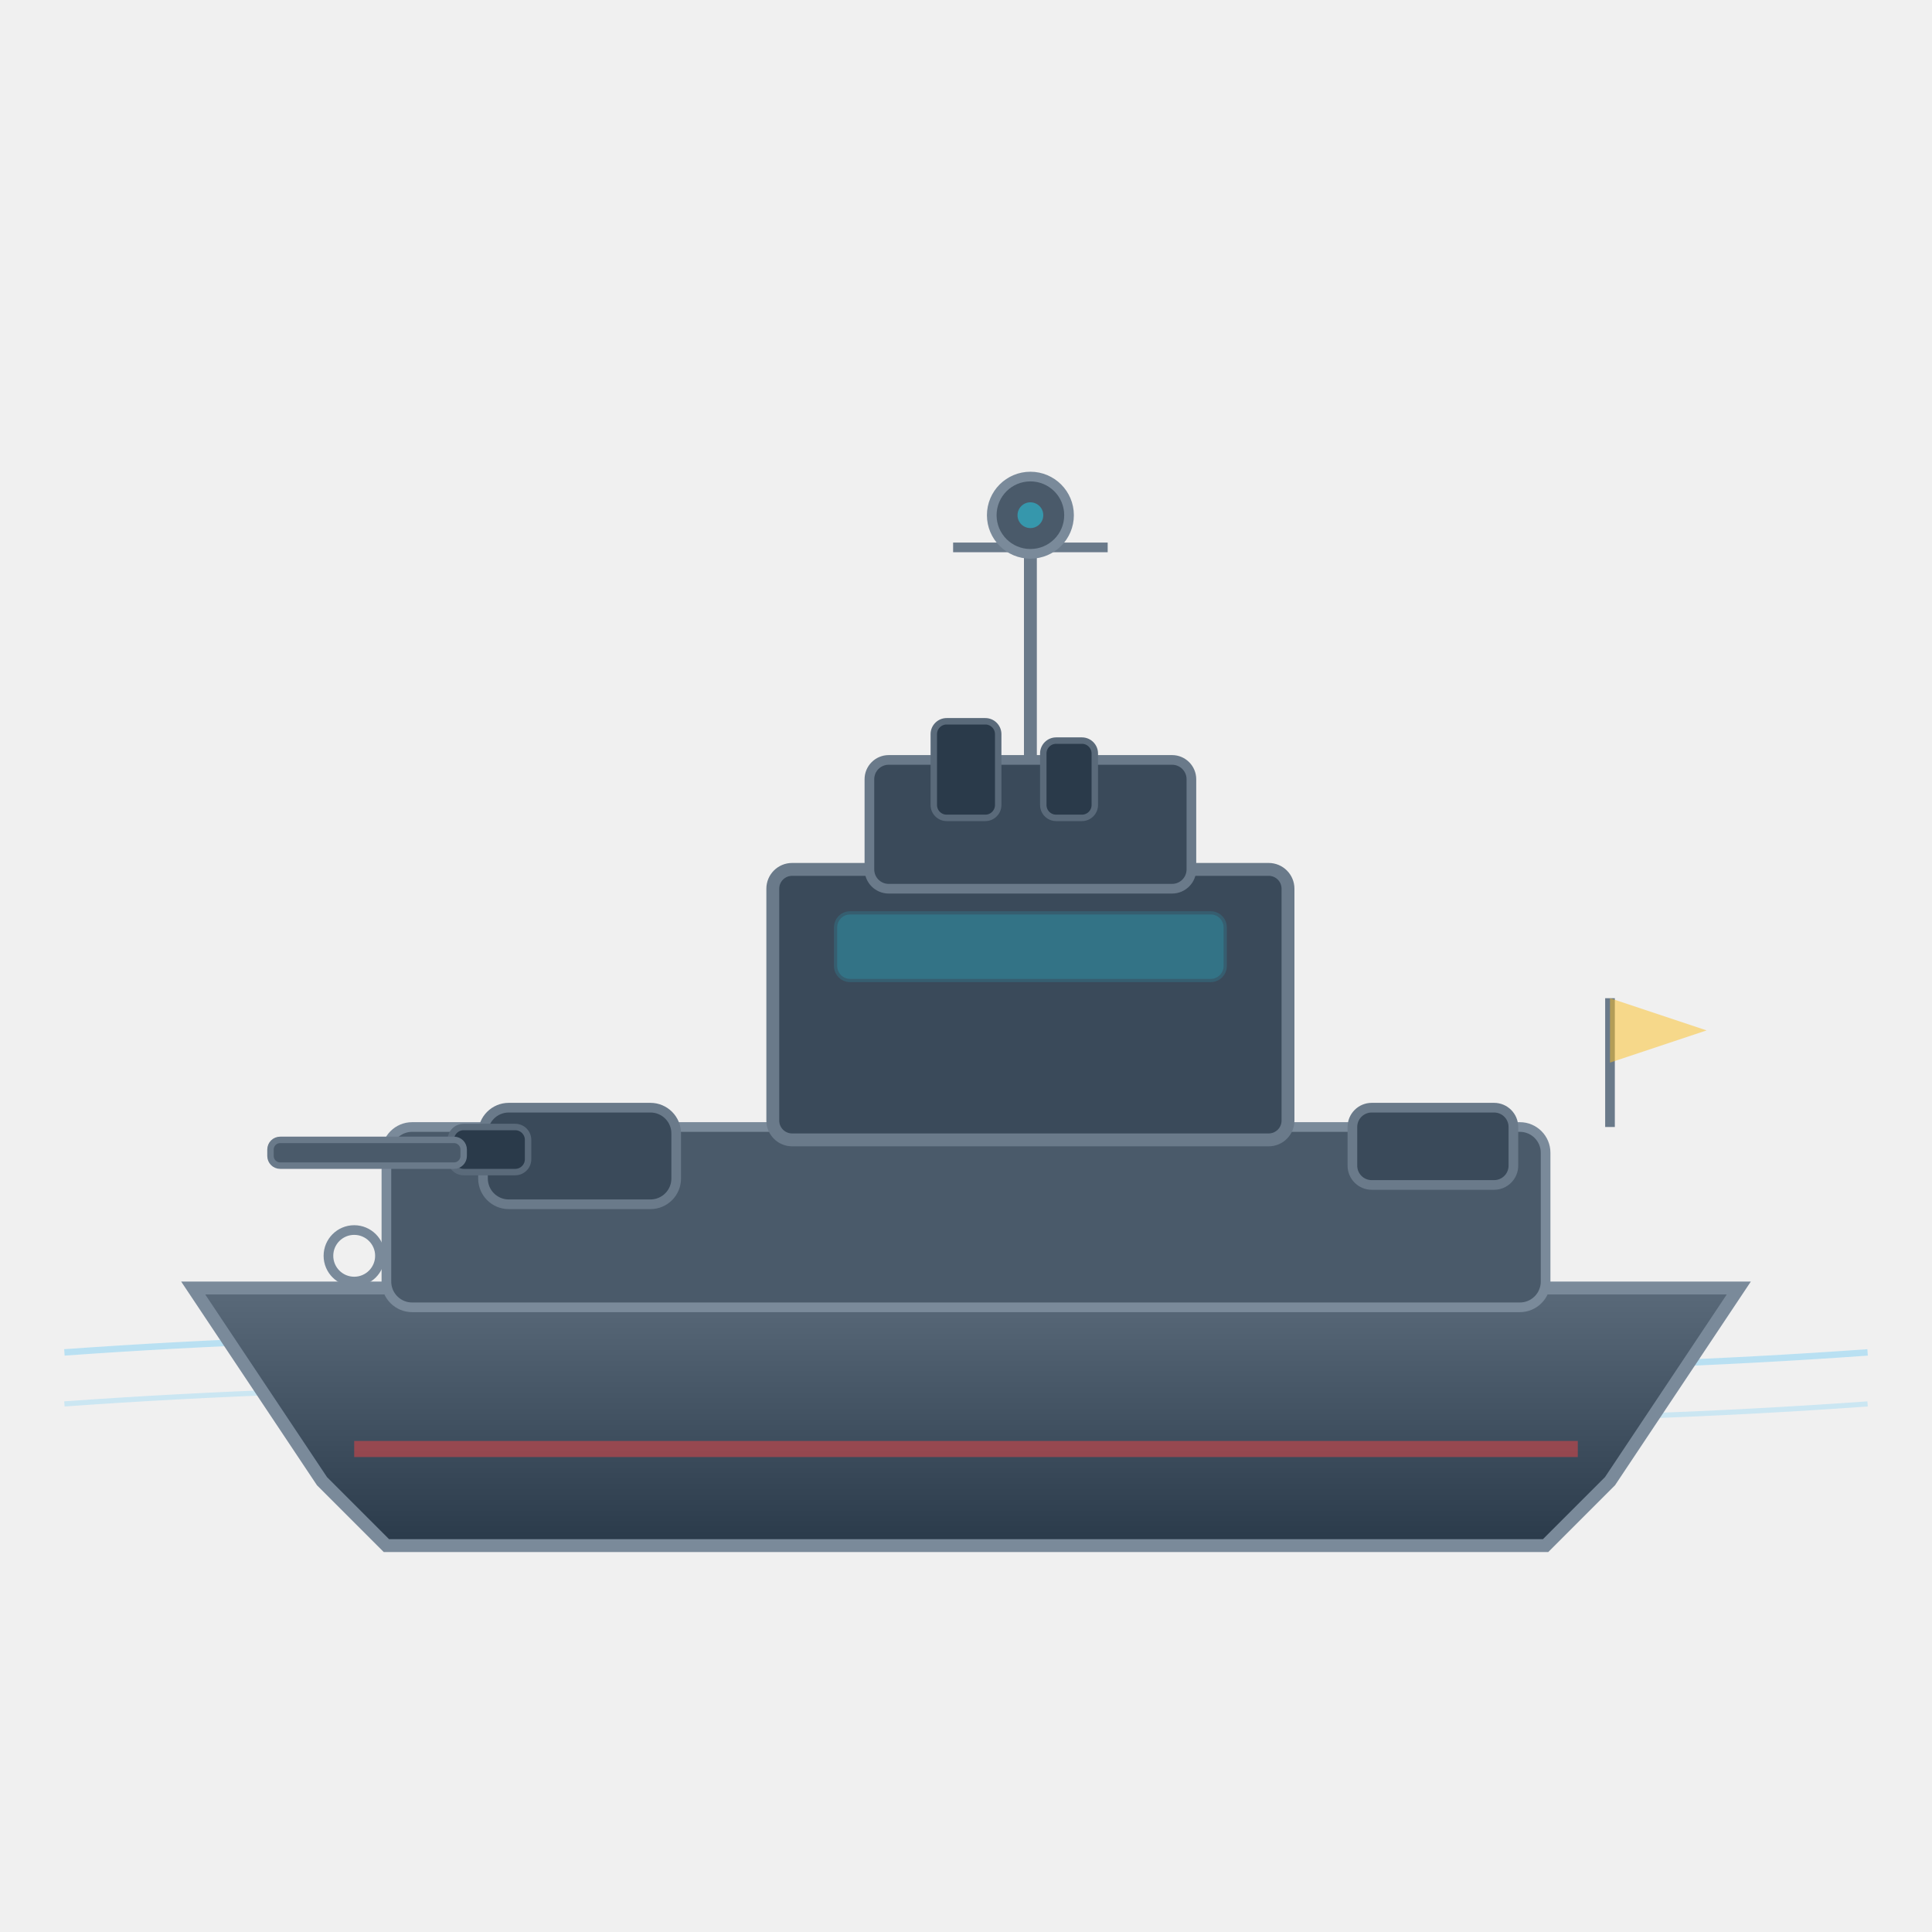
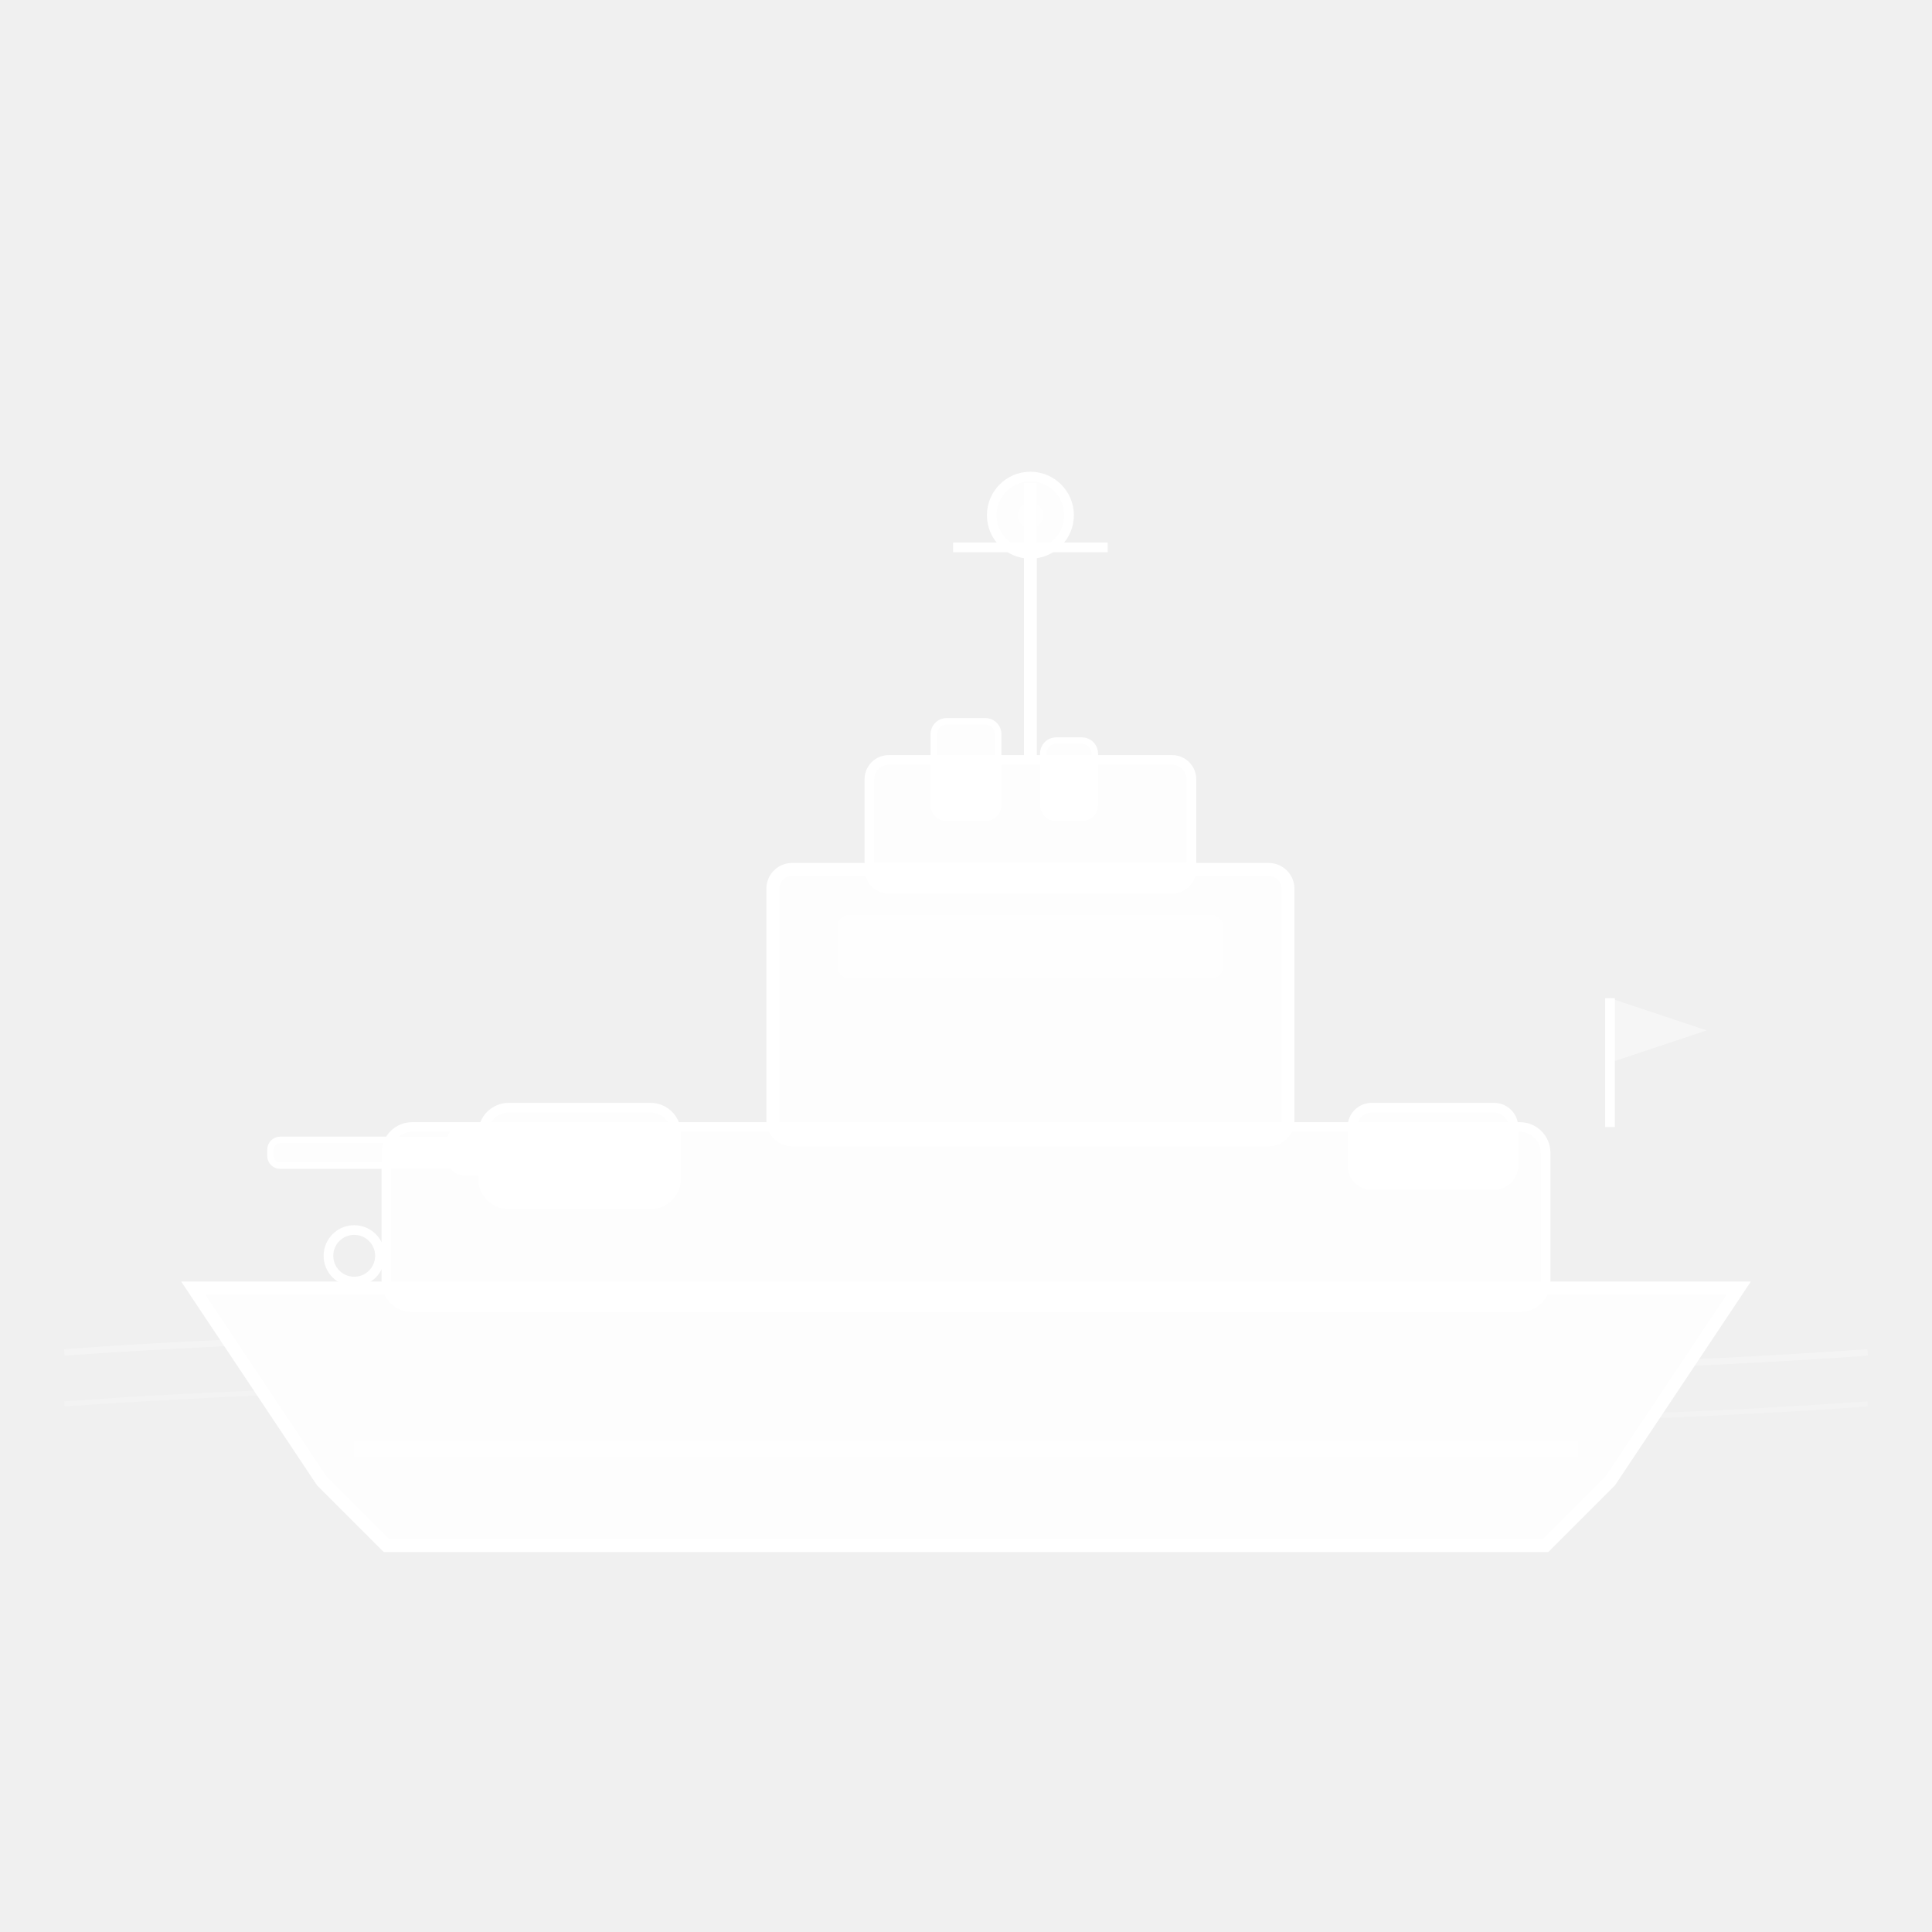
- <svg xmlns="http://www.w3.org/2000/svg" viewBox="0 0 300 300">
-   <defs>
-     <linearGradient id="shg" x1="0" y1="0" x2="0" y2="1">
-       <stop offset="0%" stop-color="#5a6a7a" />
-       <stop offset="100%" stop-color="#2a3a4a" />
-     </linearGradient>
-   </defs>
-   <path d="M10,210 Q80,205 150,210 Q220,215 290,210" fill="none" stroke="#38bdf8" stroke-width="1" opacity="0.3" />
-   <path d="M10,218 Q80,213 150,218 Q220,223 290,218" fill="none" stroke="#38bdf8" stroke-width="0.8" opacity="0.2" />
-   <polygon points="30,200 270,200 250,230 240,240 60,240 50,230" fill="url(#shg)" stroke="#7a8a9a" stroke-width="2" />
-   <line x1="55" y1="225" x2="245" y2="225" stroke="#ef4444" stroke-width="2.5" opacity="0.5" />
-   <rect x="60" y="175" width="180" height="28" rx="4" fill="#4a5a6a" stroke="#7a8a9a" stroke-width="1.5" />
-   <rect x="120" y="135" width="80" height="42" rx="3" fill="#3a4a5a" stroke="#6a7a8a" stroke-width="2" />
-   <rect x="130" y="142" width="60" height="10" rx="2" fill="#22d3ee" opacity="0.3" stroke="#22d3ee" stroke-width="1" stroke-opacity="0.5" />
-   <rect x="135" y="118" width="50" height="20" rx="3" fill="#3a4a5a" stroke="#6a7a8a" stroke-width="1.5" />
-   <line x1="160" y1="118" x2="160" y2="75" stroke="#6a7a8a" stroke-width="2" />
-   <line x1="148" y1="85" x2="172" y2="85" stroke="#6a7a8a" stroke-width="1.5" />
-   <circle cx="160" cy="80" r="6" fill="#4a5a6a" stroke="#7a8a9a" stroke-width="1.5" />
-   <circle cx="160" cy="80" r="2" fill="#22d3ee" opacity="0.5" />
-   <rect x="75" y="172" width="30" height="15" rx="4" fill="#3a4a5a" stroke="#6a7a8a" stroke-width="1.5" />
-   <rect x="70" y="175" width="12" height="7" rx="2" fill="#2a3a4a" stroke="#5a6a7a" stroke-width="1" />
-   <rect x="42" y="177" width="30" height="4" rx="1.5" fill="#4a5a6a" stroke="#6a7a8a" stroke-width="1" />
-   <rect x="210" y="172" width="25" height="12" rx="3" fill="#3a4a5a" stroke="#6a7a8a" stroke-width="1.5" />
-   <rect x="145" y="112" width="10" height="15" rx="2" fill="#2a3a4a" stroke="#5a6a7a" stroke-width="1" />
-   <rect x="162" y="115" width="8" height="12" rx="2" fill="#2a3a4a" stroke="#5a6a7a" stroke-width="1" />
-   <circle cx="55" cy="195" r="4" fill="none" stroke="#7a8a9a" stroke-width="1.5" />
-   <line x1="250" y1="175" x2="250" y2="155" stroke="#6a7a8a" stroke-width="1.5" />
-   <polygon points="250,155 265,160 250,165" fill="#fbbf24" opacity="0.5" />
+ <svg xmlns="http://www.w3.org/2000/svg" viewBox="0 0 300 300" fill-opacity="0.85">
+   <path d="M10,210 Q80,205 150,210 Q220,215 290,210" fill="none" stroke="#ffffff" stroke-width="1" opacity="0.3" />
+   <path d="M10,218 Q80,213 150,218 Q220,223 290,218" fill="none" stroke="#ffffff" stroke-width="0.8" opacity="0.2" />
+   <polygon points="30,200 270,200 250,230 240,240 60,240 50,230" fill="#ffffff" stroke="#ffffff" stroke-width="2" />
+   <line x1="55" y1="225" x2="245" y2="225" stroke="#ffffff" stroke-width="2.5" opacity="0.5" />
+   <rect x="60" y="175" width="180" height="28" rx="4" fill="#ffffff" stroke="#ffffff" stroke-width="1.5" />
+   <rect x="120" y="135" width="80" height="42" rx="3" fill="#ffffff" stroke="#ffffff" stroke-width="2" />
+   <rect x="130" y="142" width="60" height="10" rx="2" fill="#ffffff" opacity="0.3" stroke="#ffffff" stroke-width="1" stroke-opacity="0.5" />
+   <rect x="135" y="118" width="50" height="20" rx="3" fill="#ffffff" stroke="#ffffff" stroke-width="1.5" />
+   <line x1="160" y1="118" x2="160" y2="75" stroke="#ffffff" stroke-width="2" />
+   <line x1="148" y1="85" x2="172" y2="85" stroke="#ffffff" stroke-width="1.5" />
+   <circle cx="160" cy="80" r="6" fill="#ffffff" stroke="#ffffff" stroke-width="1.5" />
+   <circle cx="160" cy="80" r="2" fill="#ffffff" opacity="0.5" />
+   <rect x="75" y="172" width="30" height="15" rx="4" fill="#ffffff" stroke="#ffffff" stroke-width="1.5" />
+   <rect x="70" y="175" width="12" height="7" rx="2" fill="#ffffff" stroke="#ffffff" stroke-width="1" />
+   <rect x="42" y="177" width="30" height="4" rx="1.5" fill="#ffffff" stroke="#ffffff" stroke-width="1" />
+   <rect x="210" y="172" width="25" height="12" rx="3" fill="#ffffff" stroke="#ffffff" stroke-width="1.5" />
+   <rect x="145" y="112" width="10" height="15" rx="2" fill="#ffffff" stroke="#ffffff" stroke-width="1" />
+   <rect x="162" y="115" width="8" height="12" rx="2" fill="#ffffff" stroke="#ffffff" stroke-width="1" />
+   <circle cx="55" cy="195" r="4" fill="none" stroke="#ffffff" stroke-width="1.5" />
+   <line x1="250" y1="175" x2="250" y2="155" stroke="#ffffff" stroke-width="1.5" />
+   <polygon points="250,155 265,160 250,165" fill="#ffffff" opacity="0.5" />
</svg>
